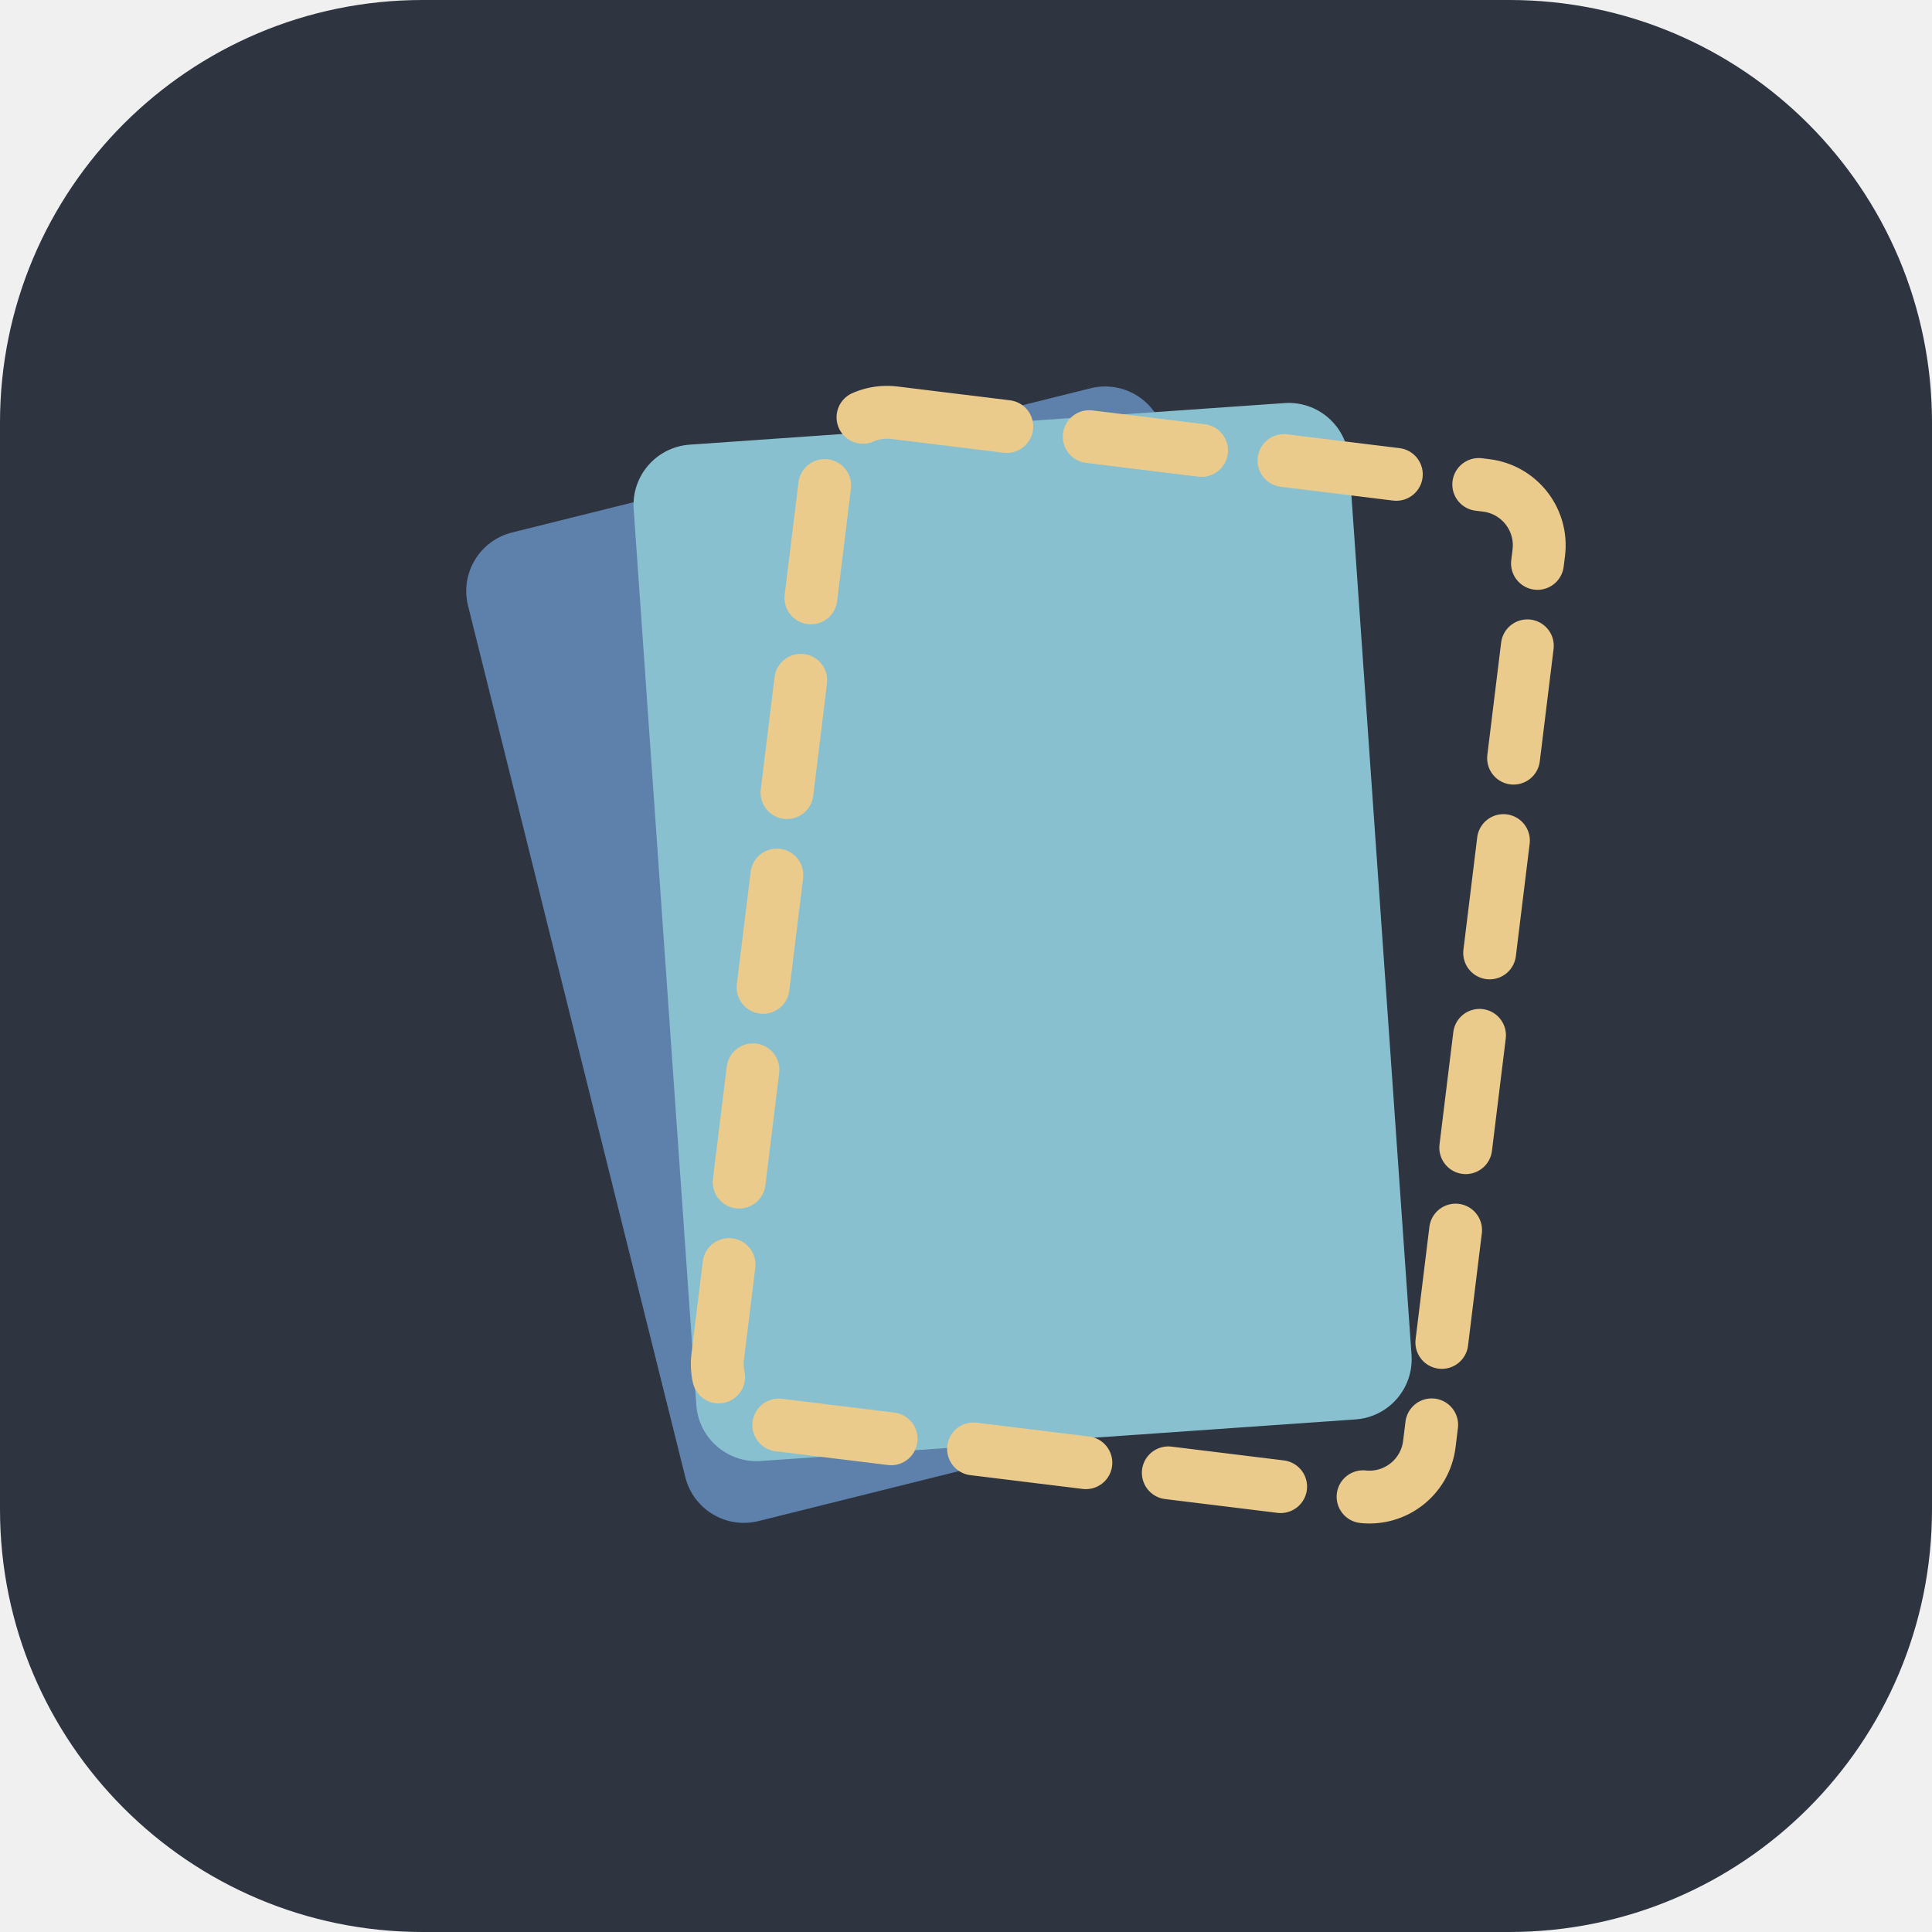
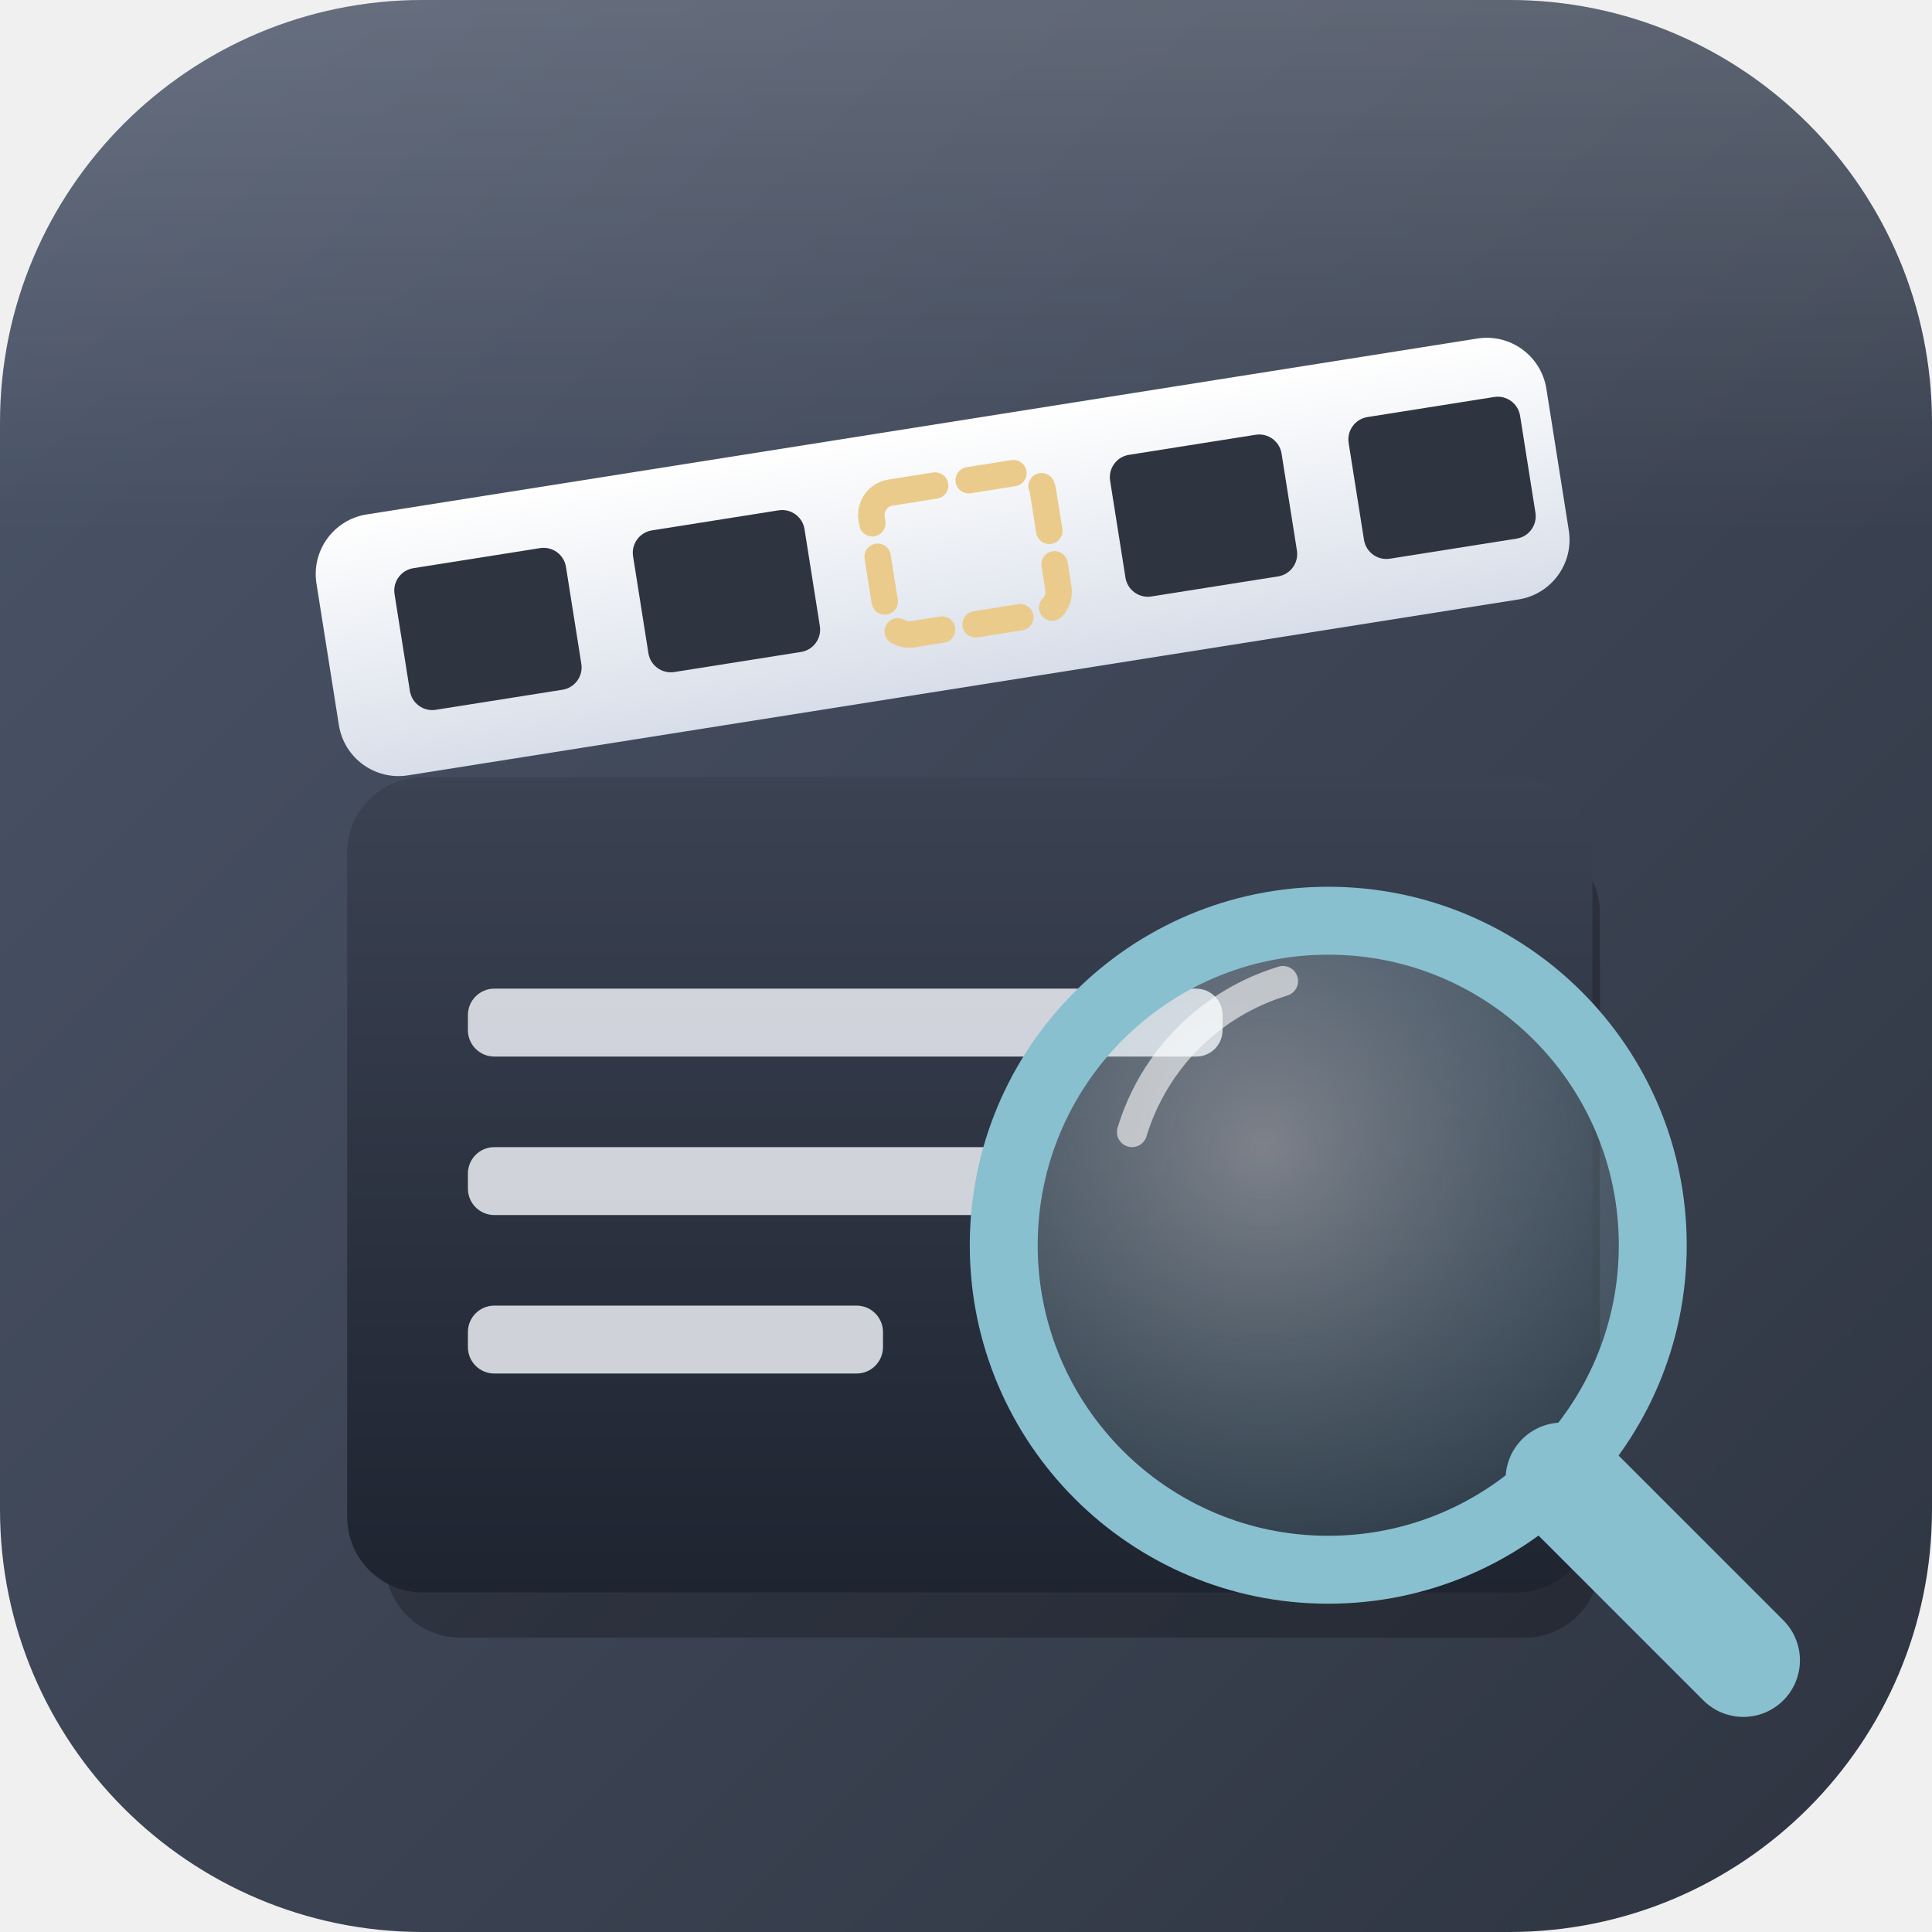
<svg xmlns="http://www.w3.org/2000/svg" viewBox="0 0 512 512">
-   <rect width="512" height="512" rx="112" fill="#2e3440" />
-   <rect x="150" y="118" width="190" height="270" rx="16" fill="#5e81ac" transform="rotate(-14 245 253)" />
-   <rect x="176" y="112" width="190" height="270" rx="16" fill="#88c0d0" transform="rotate(-4 271 247)" />
-   <rect x="204" y="118" width="190" height="270" rx="16" fill="none" stroke="#ebcb8b" stroke-width="14" stroke-dasharray="30 22" stroke-linecap="round" transform="rotate(7 299 253)" />
+   <defs>
+     <linearGradient id="st" x1="0" y1="0" x2="1" y2="1">
+       <stop offset="0" stop-color="#4c566a" />
+       <stop offset="1" stop-color="#2e3440" />
+     </linearGradient>
+     <linearGradient id="ssh" x1="0" y1="0" x2="0" y2="1">
+       <stop offset="0" stop-color="#fff" stop-opacity=".16" />
+       <stop offset=".55" stop-color="#fff" stop-opacity="0" />
+     </linearGradient>
+     <linearGradient id="sb" x1="0" y1="0" x2="0" y2="1">
+       <stop offset="0" stop-color="#3b4252" />
+       <stop offset="1" stop-color="#1e2430" />
+     </linearGradient>
+     <linearGradient id="sw" x1="0" y1="0" x2="0" y2="1">
+       <stop offset="0" stop-color="#ffffff" />
+       <stop offset="1" stop-color="#d8dee9" />
+     </linearGradient>
+     <radialGradient id="sg" cx=".4" cy=".35" r=".7">
+       <stop offset="0" stop-color="#ffffff" stop-opacity=".38" />
+       <stop offset="1" stop-color="#88c0d0" stop-opacity=".14" />
+     </radialGradient>
+   </defs>
+   <rect width="512" height="512" rx="112" fill="url(#st)" />
+   <rect width="512" height="256" rx="112" fill="url(#ssh)" />
+   <rect x="96" y="212" width="322" height="212" rx="20" fill="#000" opacity=".25" transform="translate(6 10)" />
+   <rect x="92" y="206" width="330" height="216" rx="20" fill="url(#sb)" />
+   <g fill="#eceff4" opacity=".85">
+     <rect x="124" y="262" width="200" height="18" rx="7" />
+     <rect x="124" y="304" width="150" height="18" rx="7" />
+     <rect x="124" y="346" width="110" height="18" rx="7" />
+   </g>
+   <g transform="rotate(-9 92 206)">
+     <rect x="92" y="138" width="330" height="70" rx="16" fill="url(#sw)" />
+     <g fill="#2e3440">
+       <rect x="112" y="154" width="46" height="38" rx="6" />
+       <rect x="176" y="154" width="46" height="38" rx="6" />
+       <rect x="304" y="154" width="46" height="38" rx="6" />
+       <rect x="368" y="154" width="46" height="38" rx="6" />
+     </g>
+     <rect x="240" y="154" width="46" height="38" rx="6" fill="none" stroke="#ebcb8b" stroke-width="7" stroke-dasharray="12 9" stroke-linecap="round" />
+   </g>
+   <circle cx="352" cy="330" r="86" fill="url(#sg)" stroke="#88c0d0" stroke-width="18" />
+   <path d="M414 392 L462 440" stroke="#88c0d0" stroke-width="30" stroke-linecap="round" />
+   <path d="M300 300 a60 60 0 0 1 40 -40" fill="none" stroke="#ffffff" stroke-width="8" stroke-linecap="round" opacity=".6" />
</svg>
